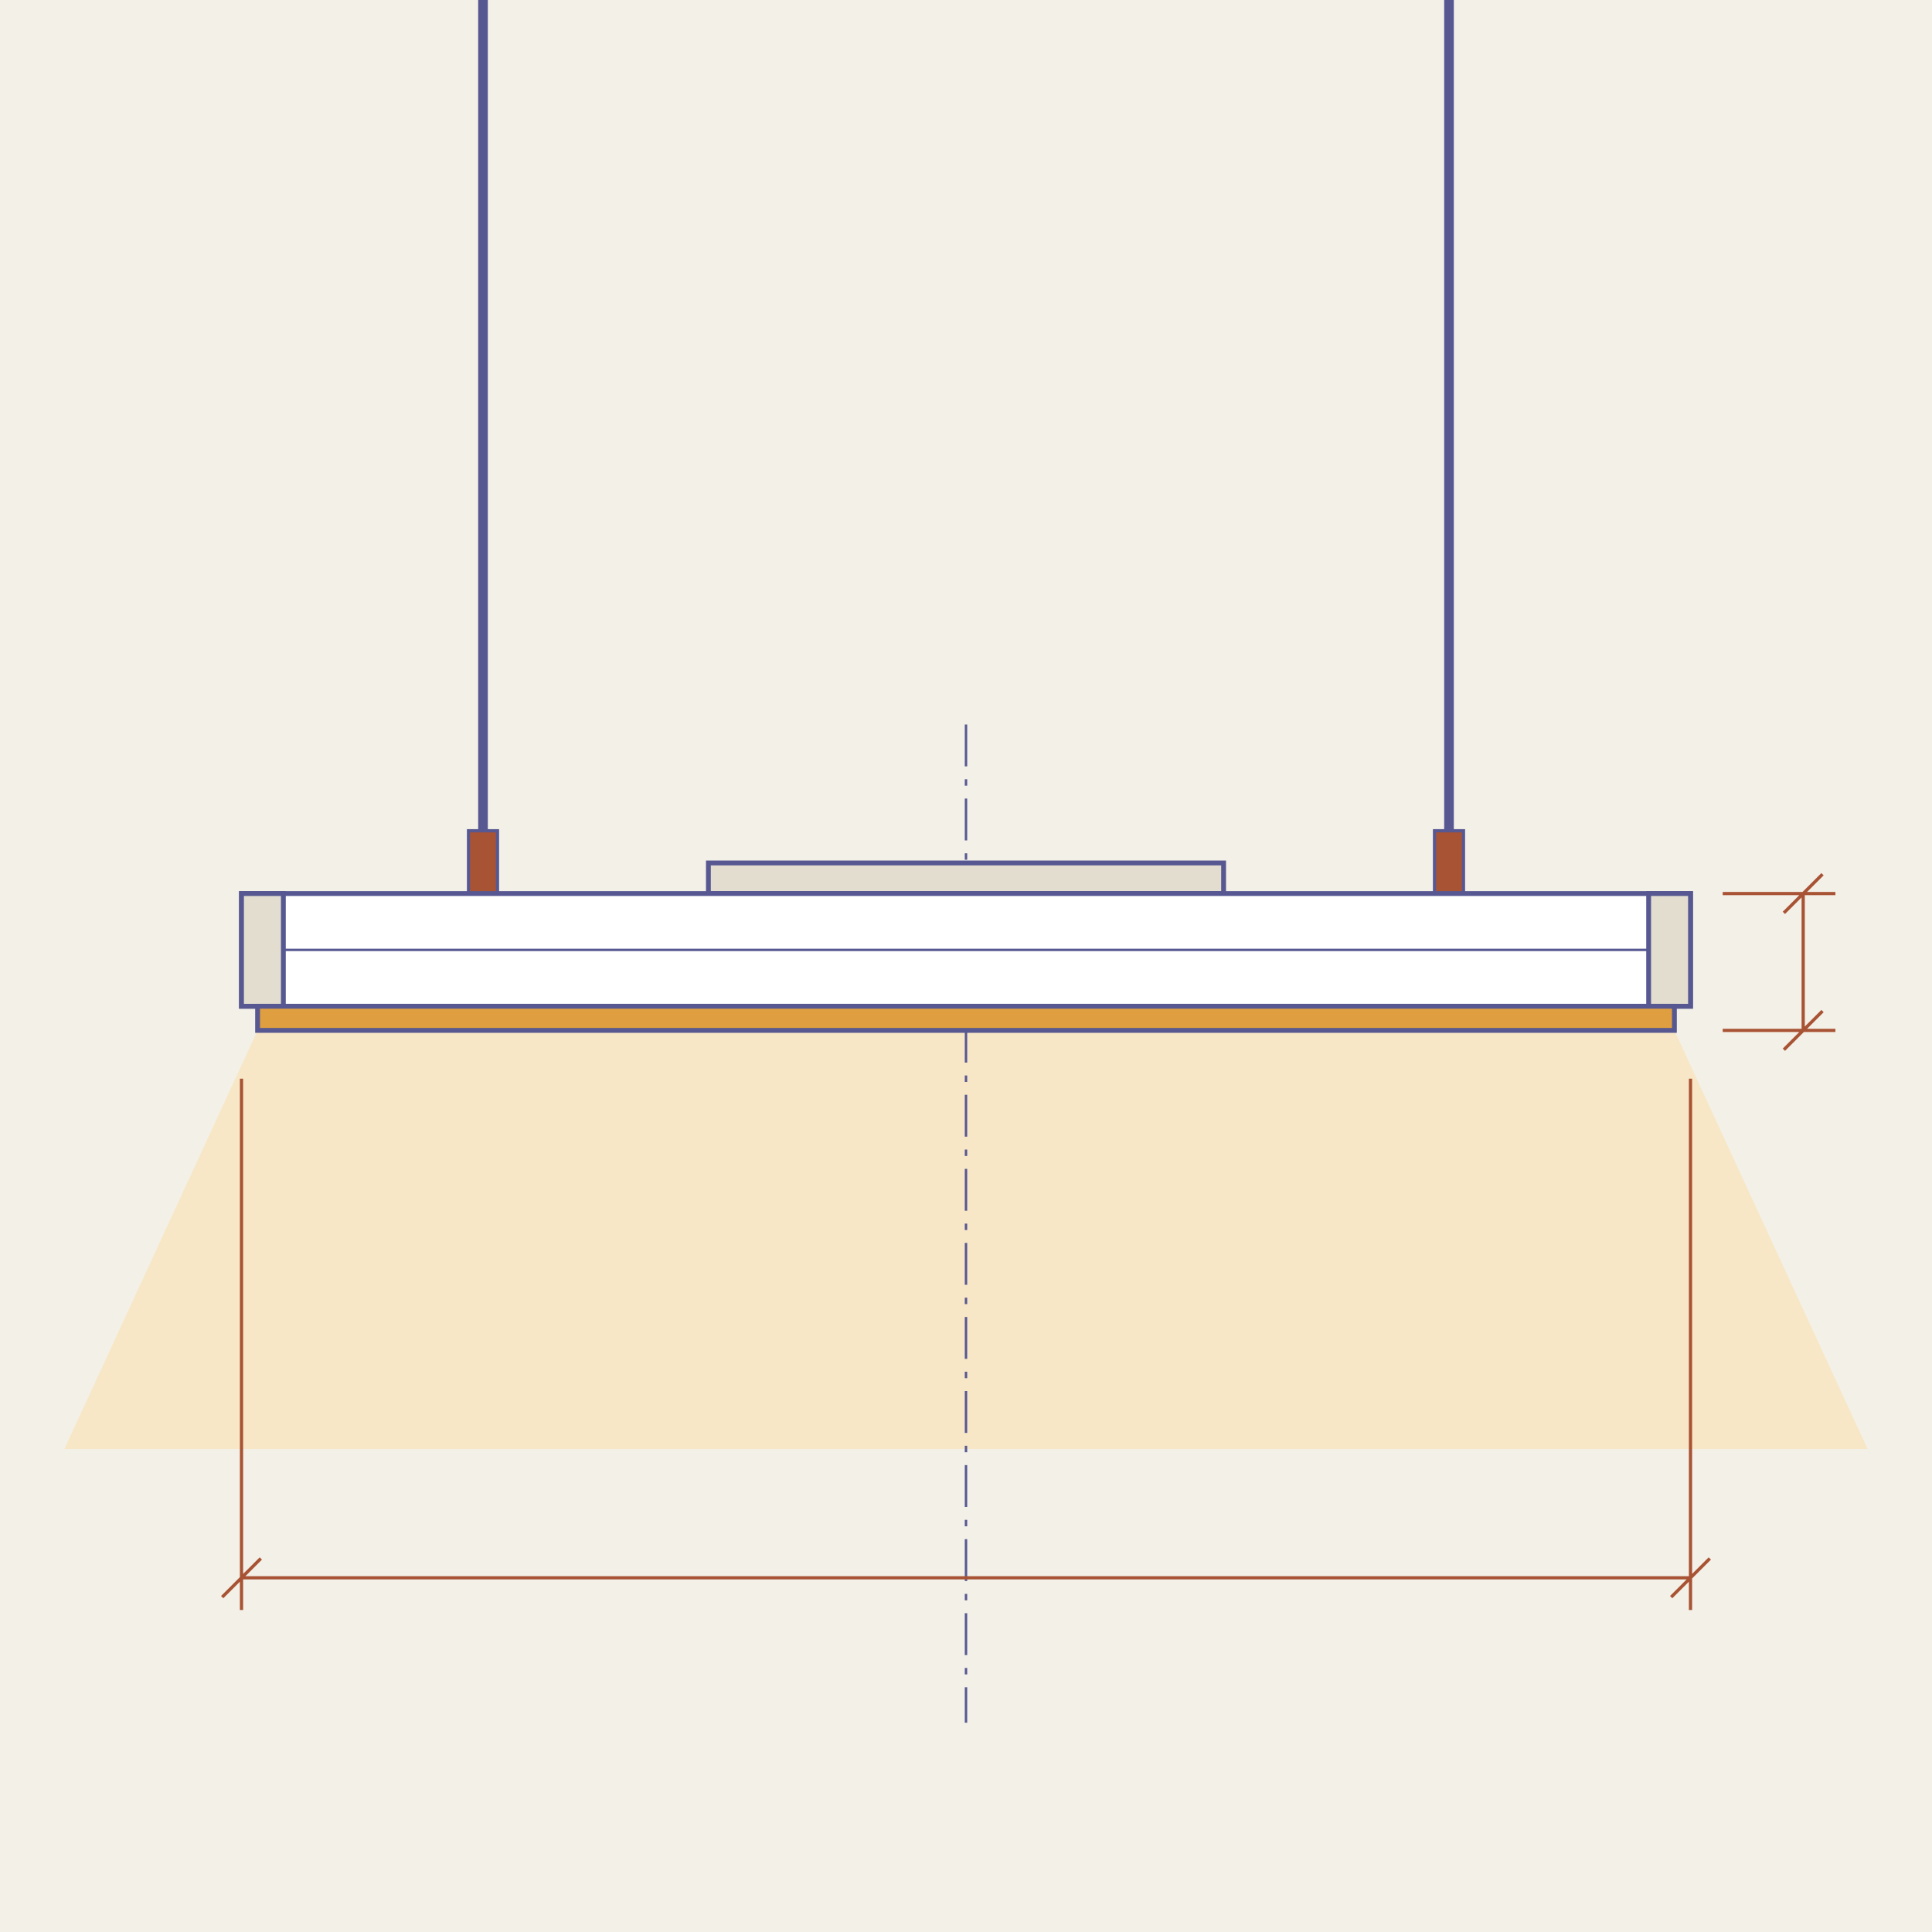
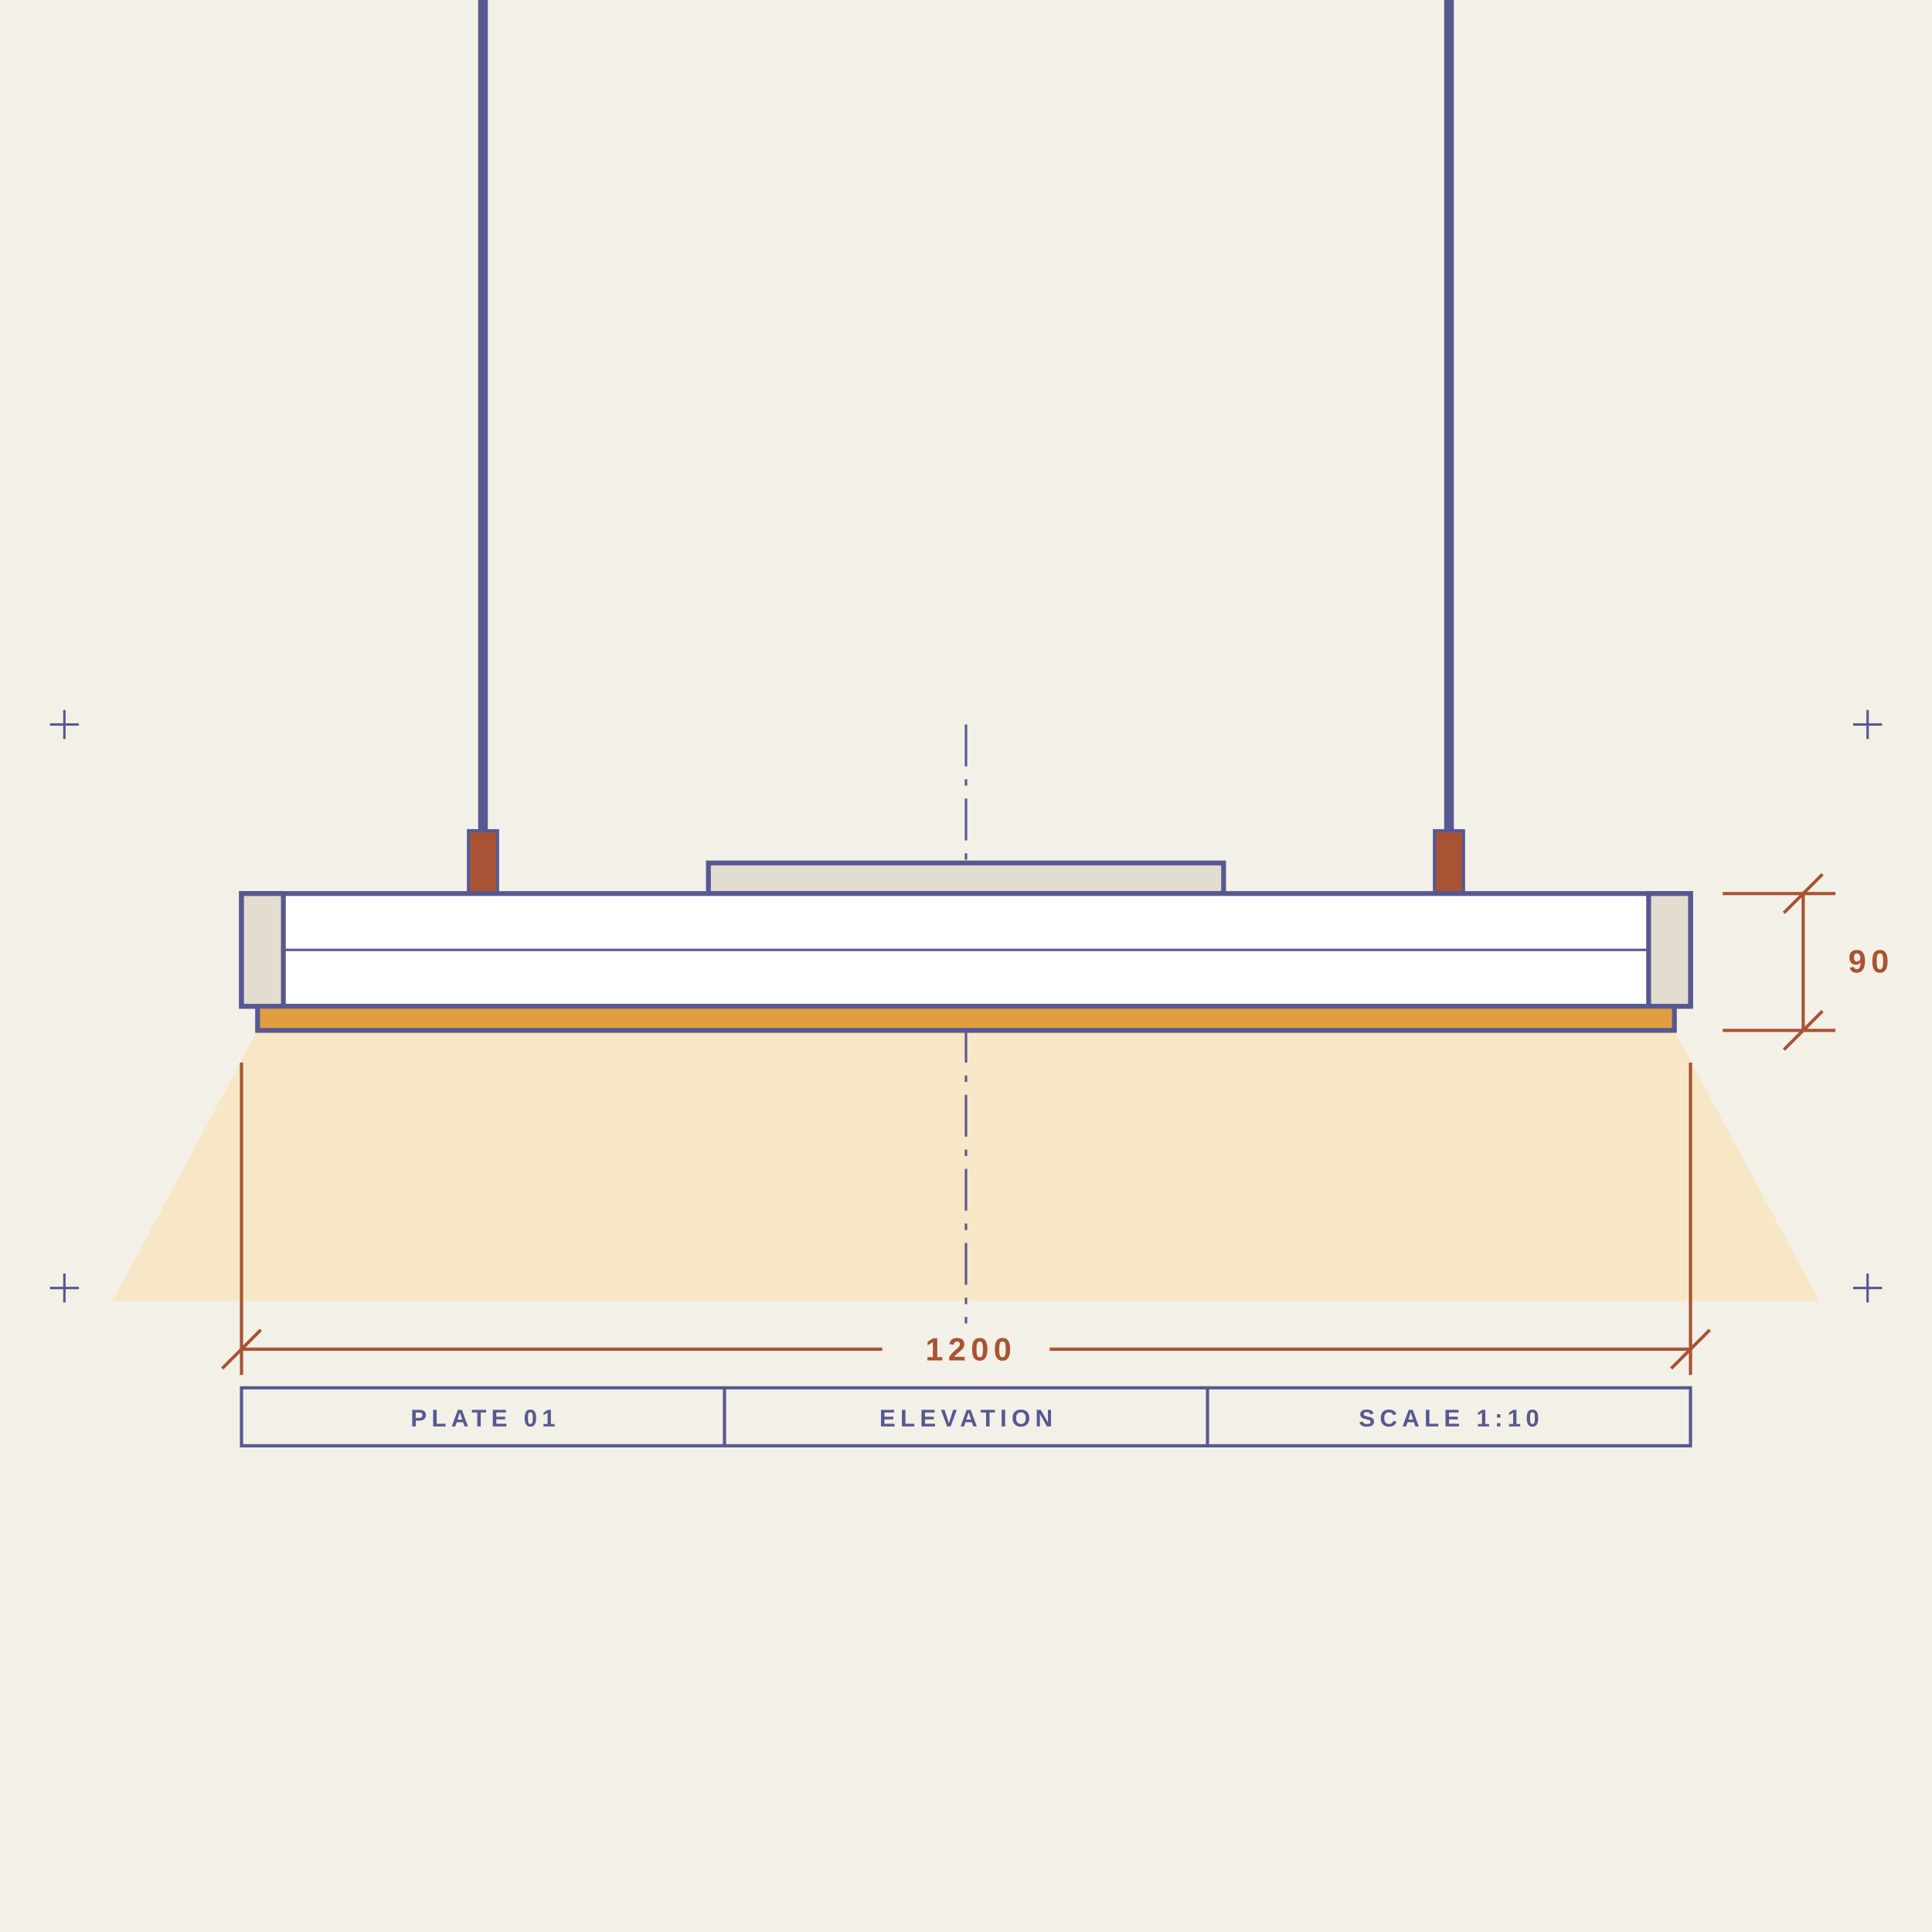
- <svg xmlns="http://www.w3.org/2000/svg" viewBox="-600 -600 1200 1200" stroke-linejoin="miter" stroke-linecap="butt">
+ <svg xmlns="http://www.w3.org/2000/svg" viewBox="-600 -600 1200 1200" stroke-linejoin="miter" stroke-miterlimit="2" stroke-linecap="butt">
  <rect x="-600" y="-600" width="1200" height="1200" fill="#F3F0E7" stroke="none" />
-   <polygon points="-440,40 440,40 560,300 -560,300" fill="#F7E7C6" stroke="none" />
-   <path d="M0 -150L0 470" fill="none" stroke="#575892" stroke-width="1.5" stroke-dasharray="26 8 4 8" />
+   <polygon points="-440,40 440,40 530,208 -530,208" fill="#F7E7C6" stroke="none" />
+   <path d="M0 -150L0 222" fill="none" stroke="#575892" stroke-width="1.5" stroke-dasharray="26 8 4 8" />
+   <path d="M-569 -150L-551 -150M-569 200L-551 200M551 -150L569 -150M551 200L569 200M-560 -159L-560 -141M-560 191L-560 209M560 -159L560 -141M560 191L560 209" fill="none" stroke="#575892" stroke-width="1.5" />
  <rect x="-303" y="-600" width="6" height="536" fill="#575892" stroke="none" />
  <rect x="-309" y="-84" width="18" height="39" fill="#A85334" stroke="#575892" stroke-width="2" />
  <rect x="297" y="-600" width="6" height="536" fill="#575892" stroke="none" />
  <rect x="291" y="-84" width="18" height="39" fill="#A85334" stroke="#575892" stroke-width="2" />
  <rect x="-160" y="-64" width="320" height="19" fill="#E2DDCF" stroke="#575892" stroke-width="3" />
  <rect x="-450" y="-45" width="900" height="70" fill="#FFFFFF" stroke="#575892" stroke-width="3" />
  <rect x="-450" y="-45" width="26" height="70" fill="#E2DDCF" stroke="#575892" stroke-width="3" />
  <rect x="424" y="-45" width="26" height="70" fill="#E2DDCF" stroke="#575892" stroke-width="3" />
  <path d="M-424 -10L424 -10" fill="none" stroke="#575892" stroke-width="1.5" />
  <rect x="-440" y="25" width="880" height="15" fill="#DF9F40" stroke="#575892" stroke-width="3" />
-   <path d="M-450 70L-450 400M450 70L450 400M-450 380L450 380M-462 392L-438 368M438 392L462 368M470 -45L540 -45M470 40L540 40M520 -45L520 40M508 -33L532 -57M508 52L532 28" fill="none" stroke="#A85334" stroke-width="2" />
+   <path d="M-450 60L-450 254M450 60L450 254M-450 238L450 238M-462 250L-438 226M438 250L462 226M470 -45L540 -45M470 40L540 40M520 -45L520 40M508 -33L532 -57M508 52L532 28" fill="none" stroke="#A85334" stroke-width="2" />
+   <rect x="-52" y="225" width="104" height="26" fill="#F3F0E7" stroke="none" />
+   <text x="1.5" y="245" font-family="Montserrat, Helvetica Neue, Arial, sans-serif" font-weight="700" font-size="20" letter-spacing="3" text-anchor="middle" fill="#A85334" stroke="none">1200</text>
+   <text x="548" y="4" font-family="Montserrat, Helvetica Neue, Arial, sans-serif" font-weight="700" font-size="20" letter-spacing="3" text-anchor="start" fill="#A85334" stroke="none">90</text>
+   <rect x="-450" y="262" width="900" height="36" fill="none" stroke="#575892" stroke-width="2" />
+   <path d="M-150 262L-150 298M150 262L150 298" fill="none" stroke="#575892" stroke-width="2" />
+   <text x="-300" y="286" font-family="Montserrat, Helvetica Neue, Arial, sans-serif" font-weight="700" font-size="15" letter-spacing="3" text-anchor="middle" fill="#575892" stroke="none">PLATE 01</text>
+   <text x="0" y="286" font-family="Montserrat, Helvetica Neue, Arial, sans-serif" font-weight="700" font-size="15" letter-spacing="3" text-anchor="middle" fill="#575892" stroke="none">ELEVATION</text>
+   <text x="300" y="286" font-family="Montserrat, Helvetica Neue, Arial, sans-serif" font-weight="700" font-size="15" letter-spacing="3" text-anchor="middle" fill="#575892" stroke="none">SCALE 1:10</text>
</svg>
